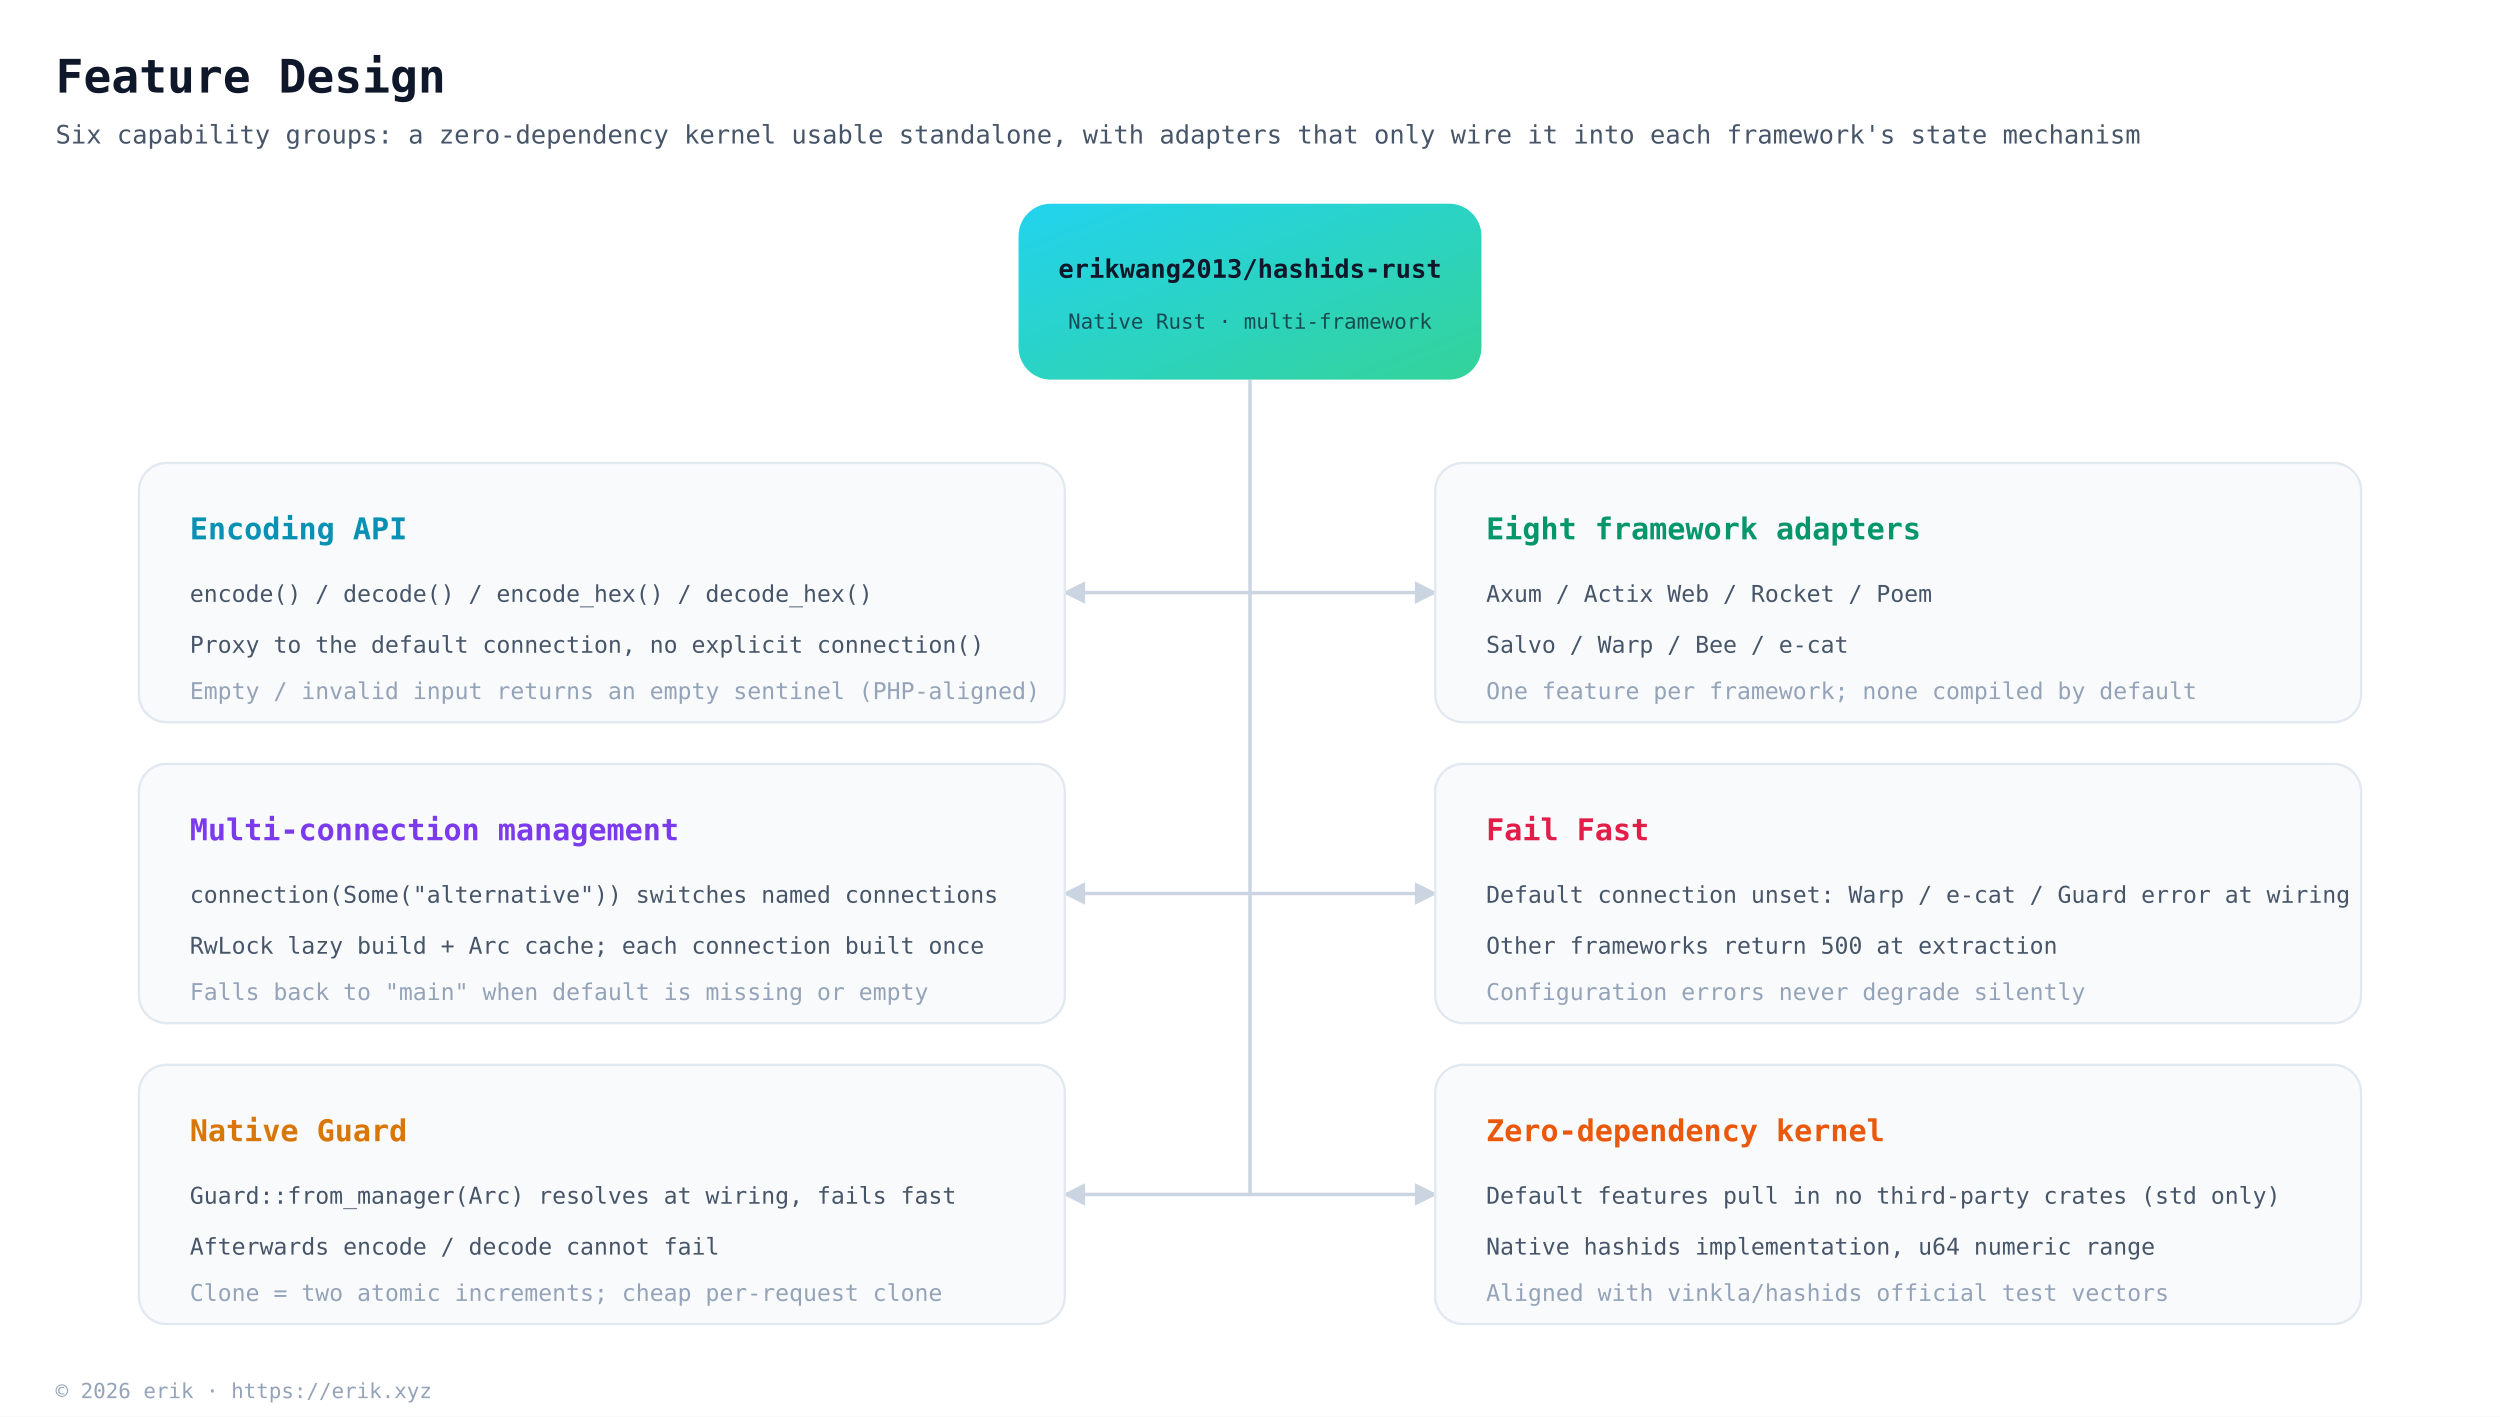
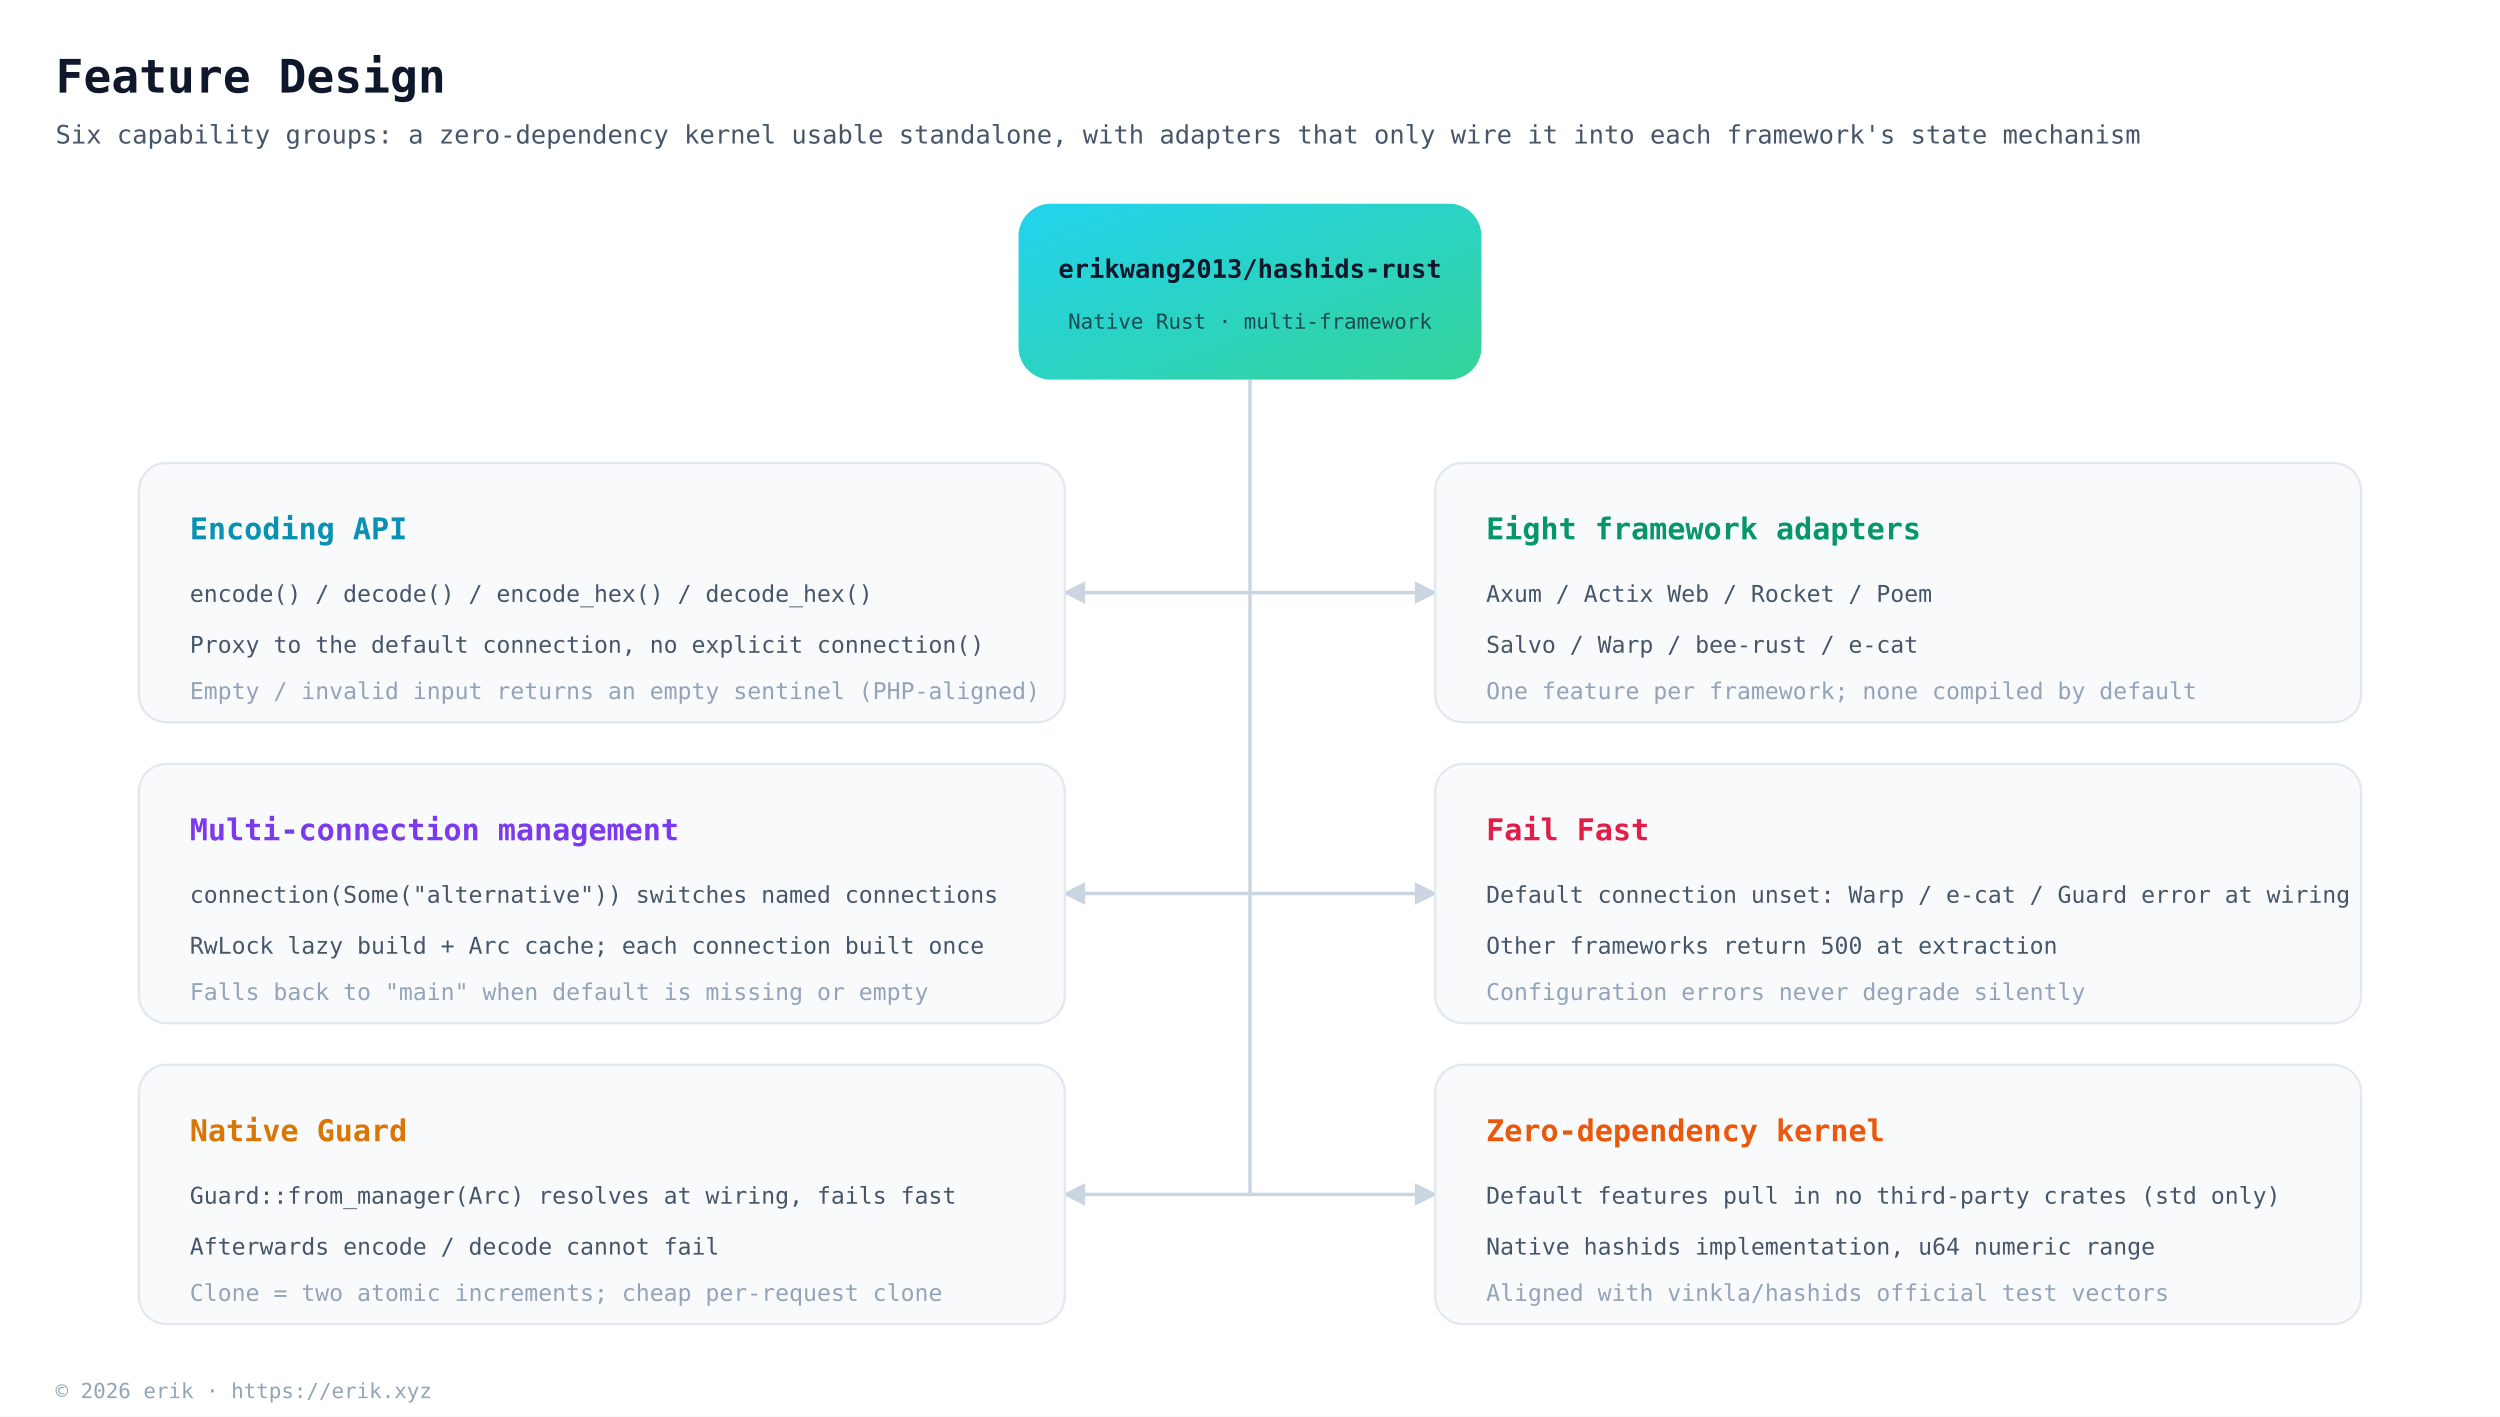
<svg xmlns="http://www.w3.org/2000/svg" viewBox="0 0 1080 612" role="img" aria-labelledby="featTitle featDesc">
  <defs>
    <style>
      text { font-family: ui-monospace, SFMono-Regular, Menlo, Consolas, "DejaVu Sans Mono", "PingFang SC", "Microsoft YaHei", monospace; }
      .bg     { fill: #ffffff; }
      .card   { fill: #f8fafc; stroke: #e2e8f0; stroke-width: 1; }
      .spine  { stroke: #cbd5e1; stroke-width: 1.5; fill: none; }
      .t-primary { fill: #0f172a; font-weight: 600; }
      .t-muted   { fill: #475569; }
      .t-dim     { fill: #94a3b8; }
      .t-frontend   { fill: #0891b2; font-weight: 600; }
      .t-backend    { fill: #059669; font-weight: 600; }
      .t-database   { fill: #7c3aed; font-weight: 600; }
      .t-cloud      { fill: #d97706; font-weight: 600; }
      .t-security   { fill: #e11d48; font-weight: 600; }
      .t-messagebus { fill: #ea580c; font-weight: 600; }
      .a-head { fill: #cbd5e1; }

      @media (prefers-color-scheme: dark) {
        .bg    { fill: #0b1220; }
        .card  { fill: #0f172a; stroke: #1e293b; }
        .spine { stroke: #334155; }
        .t-primary { fill: #f8fafc; }
        .t-muted   { fill: #94a3b8; }
        .t-dim     { fill: #64748b; }
        .t-frontend   { fill: #22d3ee; }
        .t-backend    { fill: #34d399; }
        .t-database   { fill: #a78bfa; }
        .t-cloud      { fill: #fbbf24; }
        .t-security   { fill: #fb7185; }
        .t-messagebus { fill: #fb923c; }
        .a-head { fill: #334155; }
      }
    </style>
    <marker id="ah" viewBox="0 0 10 10" refX="9" refY="5" markerWidth="6.5" markerHeight="6.5" orient="auto">
      <path d="M0 0 L10 5 L0 10 z" class="a-head" />
    </marker>
    <linearGradient id="rootGrad" x1="0" y1="0" x2="1" y2="1">
      <stop offset="0" stop-color="#22d3ee" />
      <stop offset="1" stop-color="#34d399" />
    </linearGradient>
  </defs>
  <rect class="bg" x="0" y="0" width="1080" height="612" />
  <text x="24" y="40" class="t-primary" font-size="20">Feature Design</text>
  <text x="24" y="62" class="t-muted" font-size="11">Six capability groups: a zero-dependency kernel usable standalone, with adapters that only wire it into each framework's state mechanism</text>
  <path class="spine" d="M540 164 V516" />
  <path class="spine" d="M540 256 H460" marker-end="url(#ah)" />
  <path class="spine" d="M540 386 H460" marker-end="url(#ah)" />
  <path class="spine" d="M540 516 H460" marker-end="url(#ah)" />
  <path class="spine" d="M540 256 H620" marker-end="url(#ah)" />
  <path class="spine" d="M540 386 H620" marker-end="url(#ah)" />
  <path class="spine" d="M540 516 H620" marker-end="url(#ah)" />
  <rect x="440" y="88" width="200" height="76" rx="14" fill="url(#rootGrad)" />
  <text x="540" y="120" font-size="11" font-weight="700" fill="#0f172a" text-anchor="middle">erikwang2013/hashids-rust</text>
  <text x="540" y="142" font-size="9" fill="rgba(15,23,42,.72)" text-anchor="middle">Native Rust · multi-framework</text>
  <rect class="card" x="60" y="200" width="400" height="112" rx="12" />
  <text class="t-frontend" x="82" y="233" font-size="13">Encoding API</text>
  <text class="t-muted" x="82" y="260" font-size="10">encode() / decode() / encode_hex() / decode_hex()</text>
  <text class="t-muted" x="82" y="282" font-size="10">Proxy to the default connection, no explicit connection()</text>
  <text class="t-dim" x="82" y="302" font-size="10">Empty / invalid input returns an empty sentinel (PHP-aligned)</text>
  <rect class="card" x="60" y="330" width="400" height="112" rx="12" />
  <text class="t-database" x="82" y="363" font-size="13">Multi-connection management</text>
  <text class="t-muted" x="82" y="390" font-size="10">connection(Some("alternative")) switches named connections</text>
  <text class="t-muted" x="82" y="412" font-size="10">RwLock lazy build + Arc cache; each connection built once</text>
  <text class="t-dim" x="82" y="432" font-size="10">Falls back to "main" when default is missing or empty</text>
  <rect class="card" x="60" y="460" width="400" height="112" rx="12" />
  <text class="t-cloud" x="82" y="493" font-size="13">Native Guard</text>
  <text class="t-muted" x="82" y="520" font-size="10">Guard::from_manager(Arc) resolves at wiring, fails fast</text>
  <text class="t-muted" x="82" y="542" font-size="10">Afterwards encode / decode cannot fail</text>
  <text class="t-dim" x="82" y="562" font-size="10">Clone = two atomic increments; cheap per-request clone</text>
  <rect class="card" x="620" y="200" width="400" height="112" rx="12" />
  <text class="t-backend" x="642" y="233" font-size="13">Eight framework adapters</text>
  <text class="t-muted" x="642" y="260" font-size="10">Axum / Actix Web / Rocket / Poem</text>
-   <text class="t-muted" x="642" y="282" font-size="10">Salvo / Warp / Bee / e-cat</text>
+   <text class="t-muted" x="642" y="282" font-size="10">Salvo / Warp / bee-rust / e-cat</text>
  <text class="t-dim" x="642" y="302" font-size="10">One feature per framework; none compiled by default</text>
  <rect class="card" x="620" y="330" width="400" height="112" rx="12" />
  <text class="t-security" x="642" y="363" font-size="13">Fail Fast</text>
  <text class="t-muted" x="642" y="390" font-size="10">Default connection unset: Warp / e-cat / Guard error at wiring</text>
  <text class="t-muted" x="642" y="412" font-size="10">Other frameworks return 500 at extraction</text>
  <text class="t-dim" x="642" y="432" font-size="10">Configuration errors never degrade silently</text>
  <rect class="card" x="620" y="460" width="400" height="112" rx="12" />
  <text class="t-messagebus" x="642" y="493" font-size="13">Zero-dependency kernel</text>
  <text class="t-muted" x="642" y="520" font-size="10">Default features pull in no third-party crates (std only)</text>
  <text class="t-muted" x="642" y="542" font-size="10">Native hashids implementation, u64 numeric range</text>
  <text class="t-dim" x="642" y="562" font-size="10">Aligned with vinkla/hashids official test vectors</text>
  <text class="t-dim" x="24" y="604" font-size="9">© 2026 erik · https://erik.xyz</text>
</svg>
